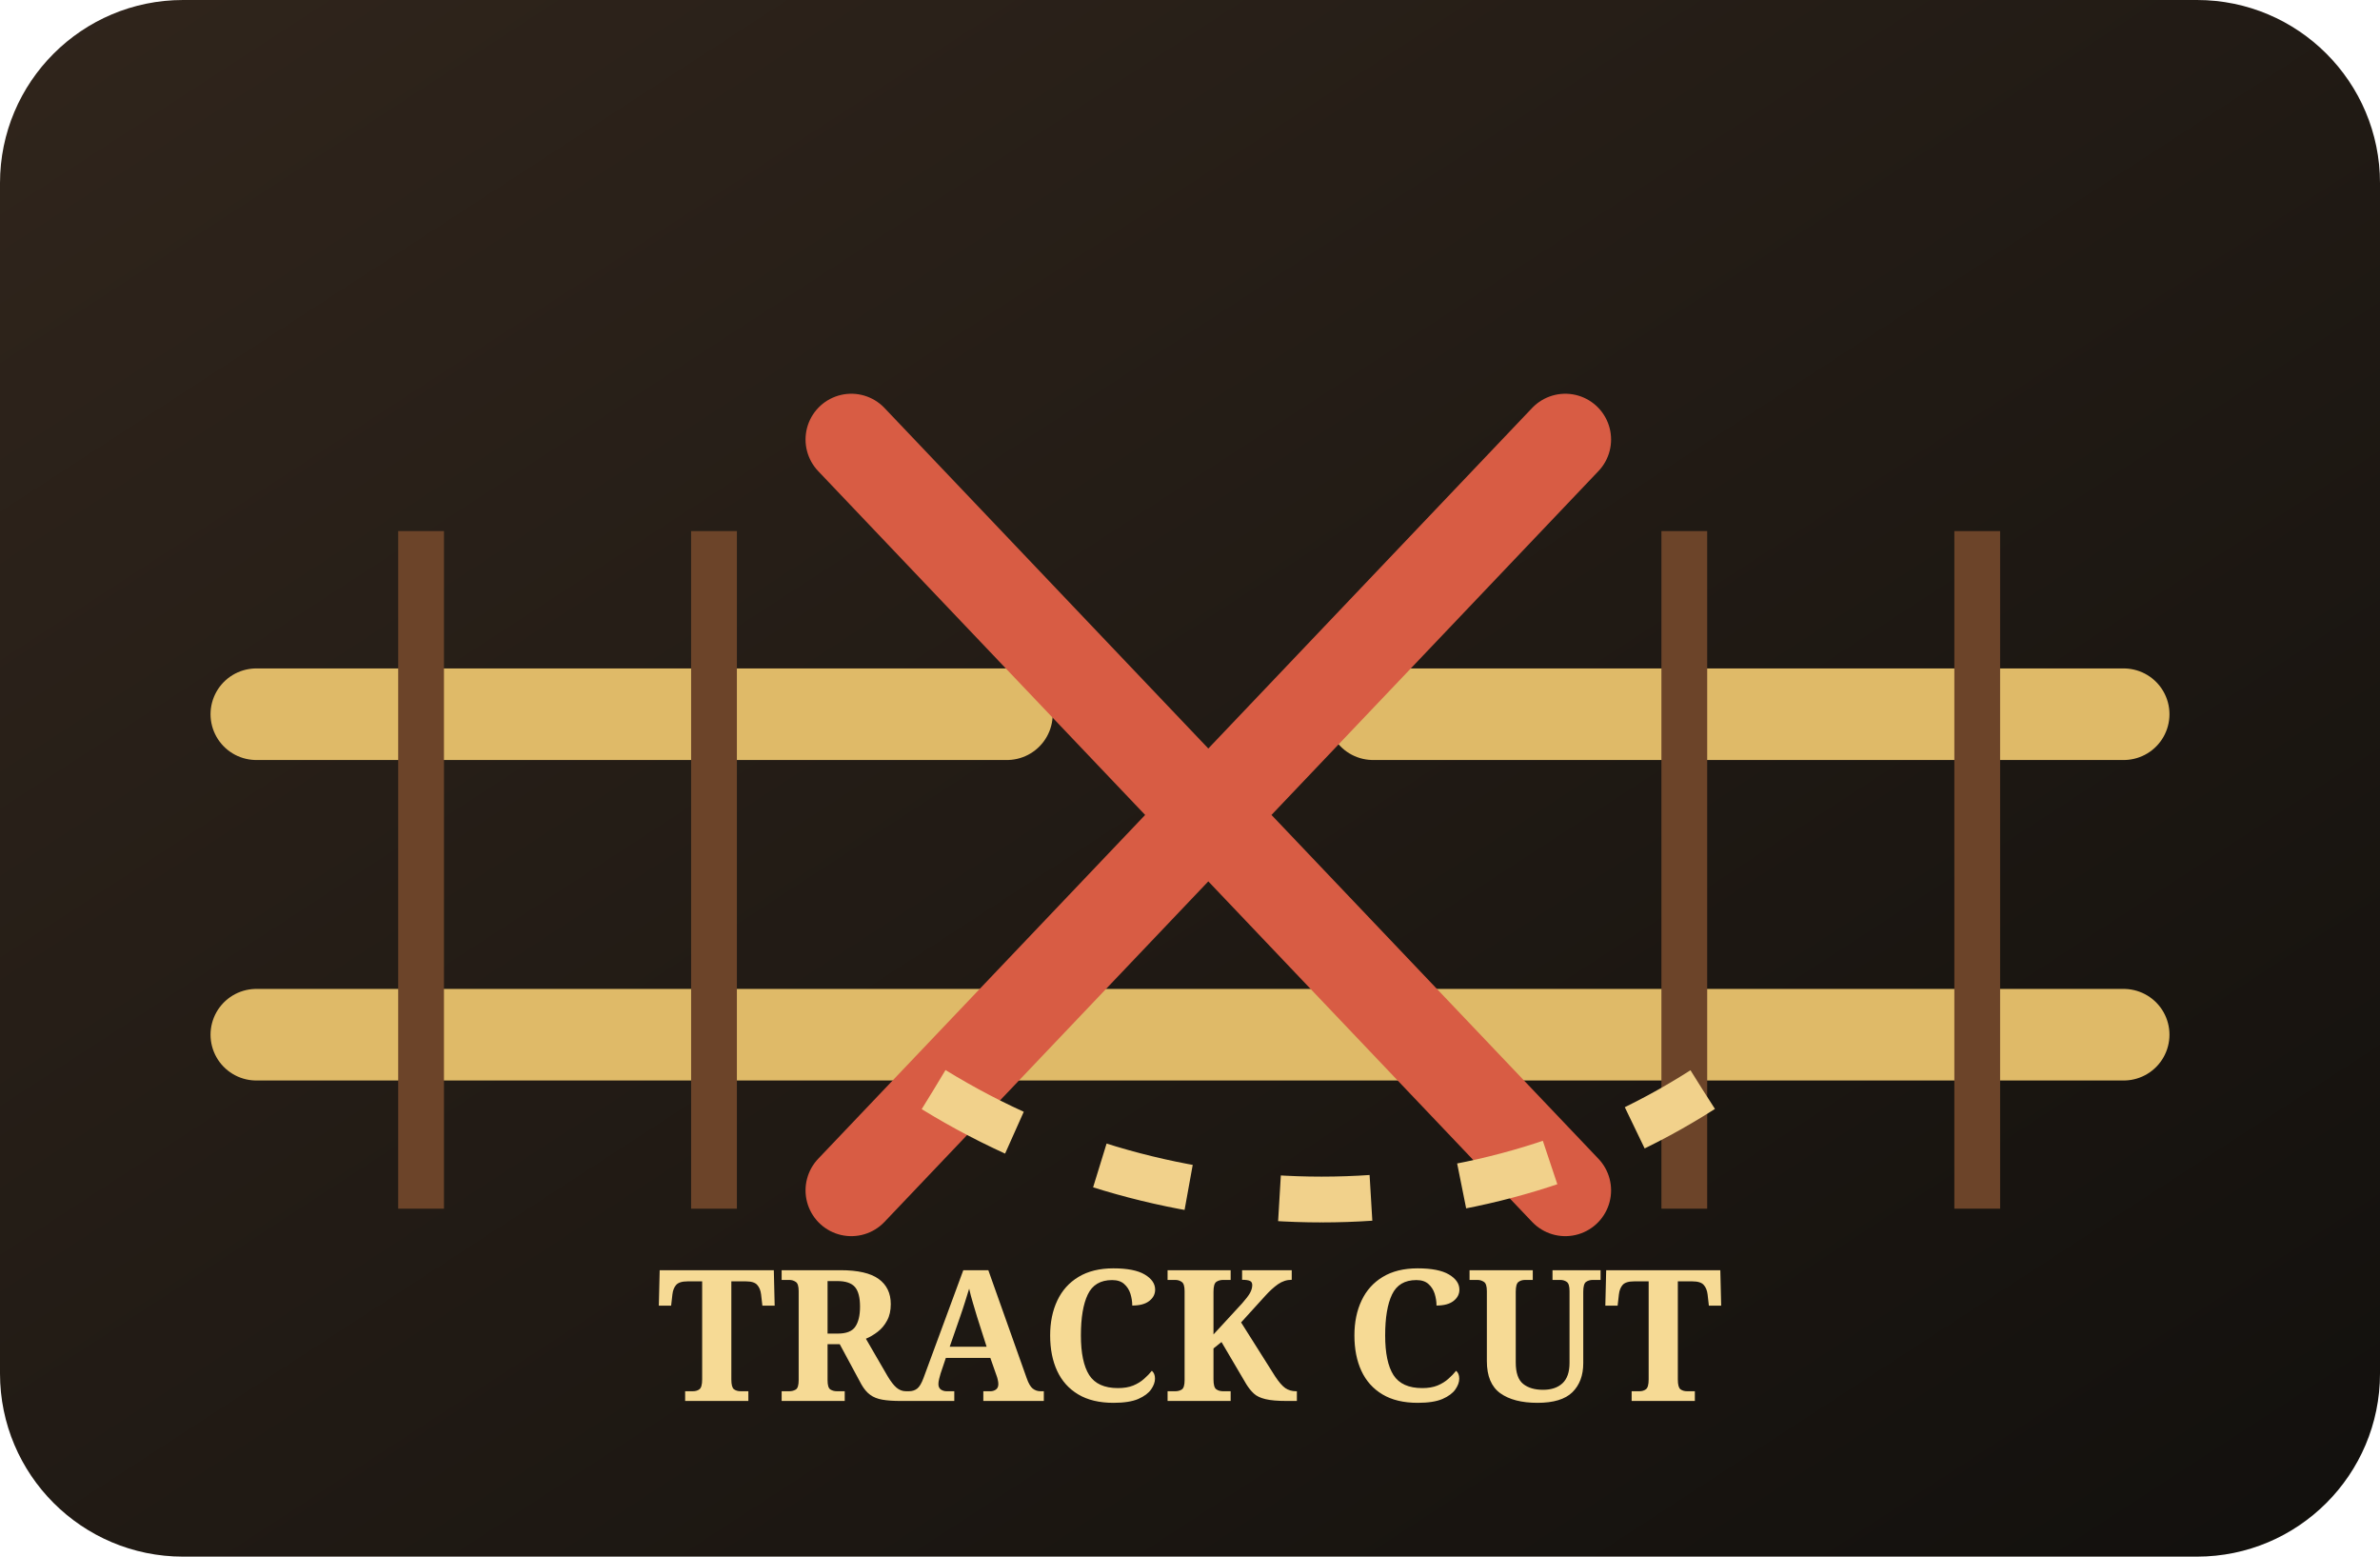
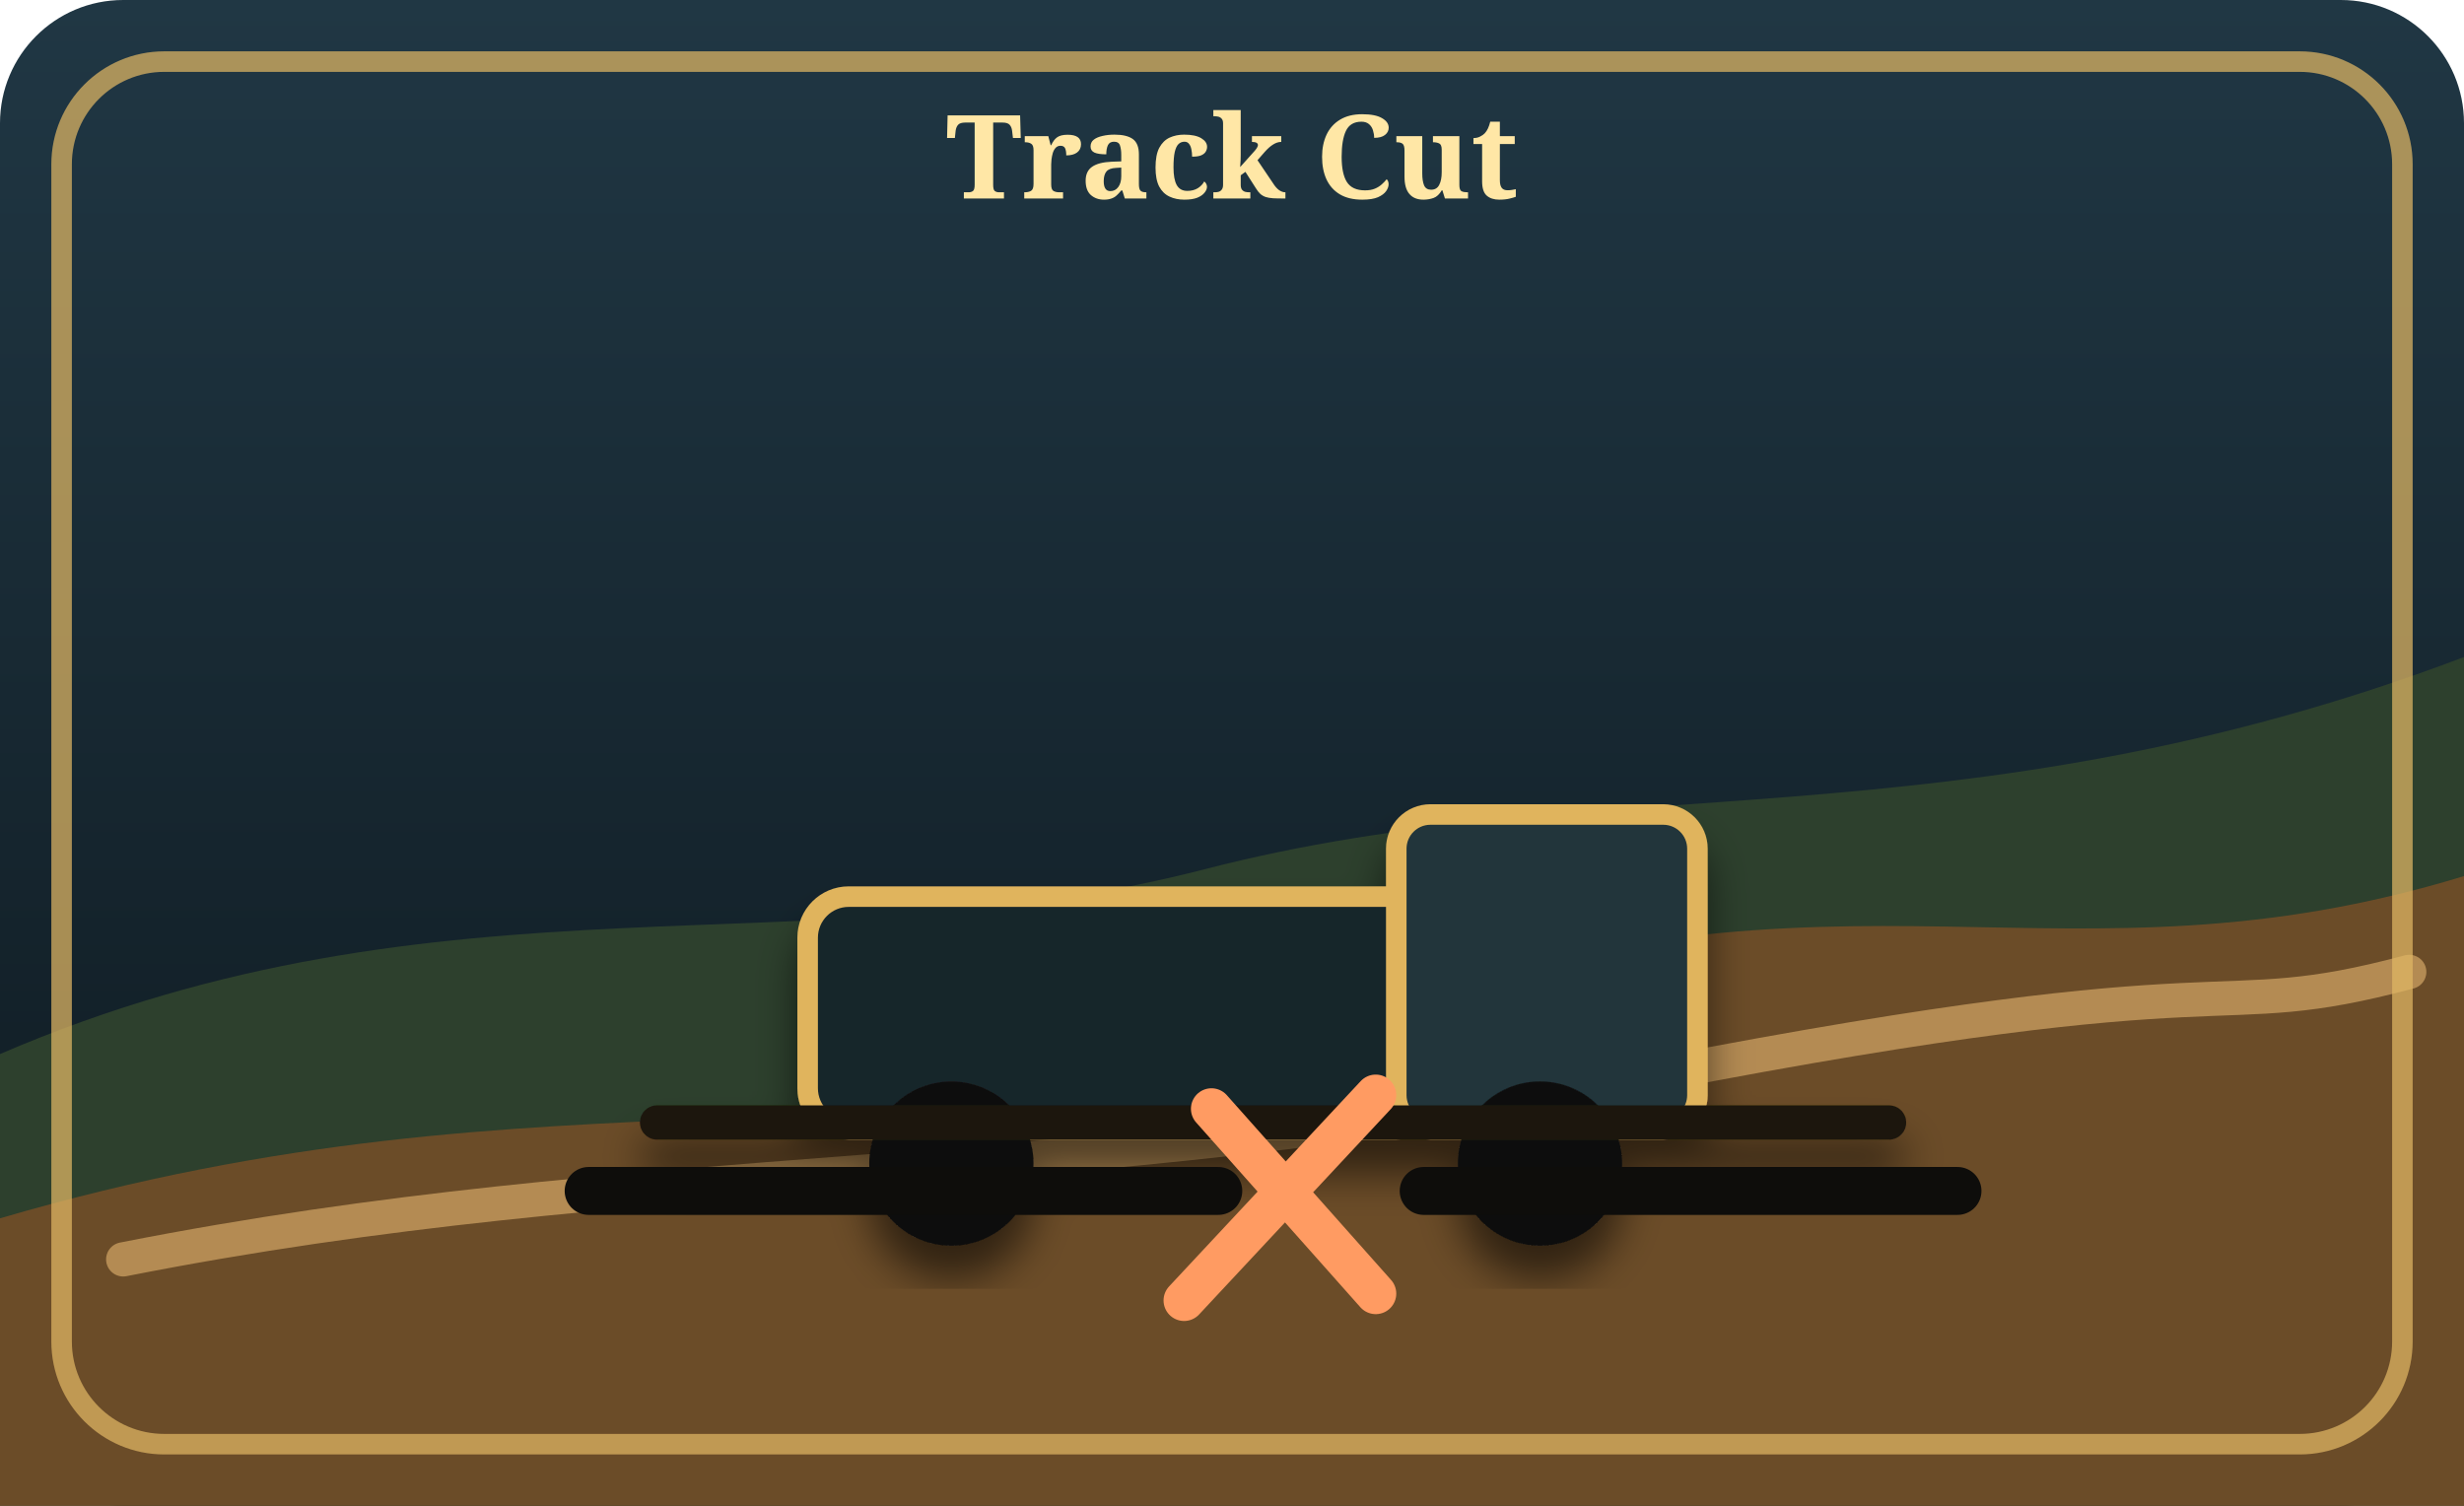
- <svg xmlns="http://www.w3.org/2000/svg" viewBox="0 0 260 170">
+ <svg xmlns="http://www.w3.org/2000/svg" viewBox="0 0 360 220" role="img" aria-label="Track Cut">
  <defs>
-     <linearGradient id="bg" y1="0" y2="1">
-       <stop offset="0" stop-color="#30251c" />
-       <stop offset="1" stop-color="#12100d" />
+     <linearGradient id="sky" x1="0" x2="0" y1="0" y2="1">
+       <stop offset="0" stop-color="#203744" />
+       <stop offset="1" stop-color="#0d171d" />
    </linearGradient>
+     <linearGradient id="gold" x1="0" x2="1">
+       <stop offset="0" stop-color="#fff0ae" />
+       <stop offset=".5" stop-color="#d59d3e" />
+       <stop offset="1" stop-color="#fff1b8" />
+     </linearGradient>
+     <filter id="shadow">
+       <feDropShadow dx="0" dy="5" stdDeviation="3" flood-color="#000" flood-opacity=".55" />
+     </filter>
  </defs>
-   <rect width="260" height="170" rx="20" fill="url(#bg)" />
-   <path d="M28 113h204M28 78h82M150 78h82" stroke="#dfba68" stroke-width="10" stroke-linecap="round" />
-   <path d="M46 58v74M78 58v74M184 58v74M216 58v74" stroke="#6c4429" stroke-width="5" />
-   <path d="M93 48l78 82M171 48l-78 82" stroke="#d85c44" stroke-width="10" stroke-linecap="round" />
-   <path d="M102 119c26 16 59 16 84 0" fill="none" stroke="#f1d18b" stroke-width="5" stroke-dasharray="10 10" />
-   <text x="130" y="153" text-anchor="middle" font-family="Georgia,serif" font-size="20" font-weight="700" fill="#f6da95">TRACK CUT</text>
+   <rect width="360" height="220" rx="18" fill="url(#sky)" />
+   <path d="M0 154 C65 126 118 142 176 127 S286 124 360 96 V220 H0z" fill="#2d402d" />
+   <path d="M0 178 C82 154 130 173 200 148 S301 146 360 128 V220 H0z" fill="#6b4c28" />
+   <path d="M18 184 C94 169 154 174 242 157 S322 150 352 142" fill="none" stroke="#d0a464" stroke-width="5" stroke-linecap="round" opacity=".72" />
+   <g filter="url(#shadow)">
+     <rect x="118" y="131" width="92" height="34" rx="6" fill="#17262c" stroke="#e0b45d" stroke-width="3" />
+     <rect x="204" y="119" width="44" height="46" rx="5" fill="#20343a" stroke="#e0b45d" stroke-width="3" />
+     <circle cx="139" cy="170" r="12" fill="#111" />
+     <circle cx="225" cy="170" r="12" fill="#111" />
+     <path d="M96 164h180" stroke="#1b1510" stroke-width="5" stroke-linecap="round" />
+   </g>
+   <path d="M86 174h92M208 174h78" stroke="#0e0d0b" stroke-width="7" stroke-linecap="round" />
+   <path d="M177 162l24 27M201 160l-28 30" stroke="#ff9b62" stroke-width="6" stroke-linecap="round" />
+   <rect x="9" y="9" width="342" height="202" rx="15" fill="none" stroke="#e1b764" stroke-width="3" opacity=".72" />
+   <text x="180" y="29" text-anchor="middle" font-family="Georgia,serif" font-size="17" font-weight="800" fill="#ffe7a6">Track Cut</text>
</svg>
